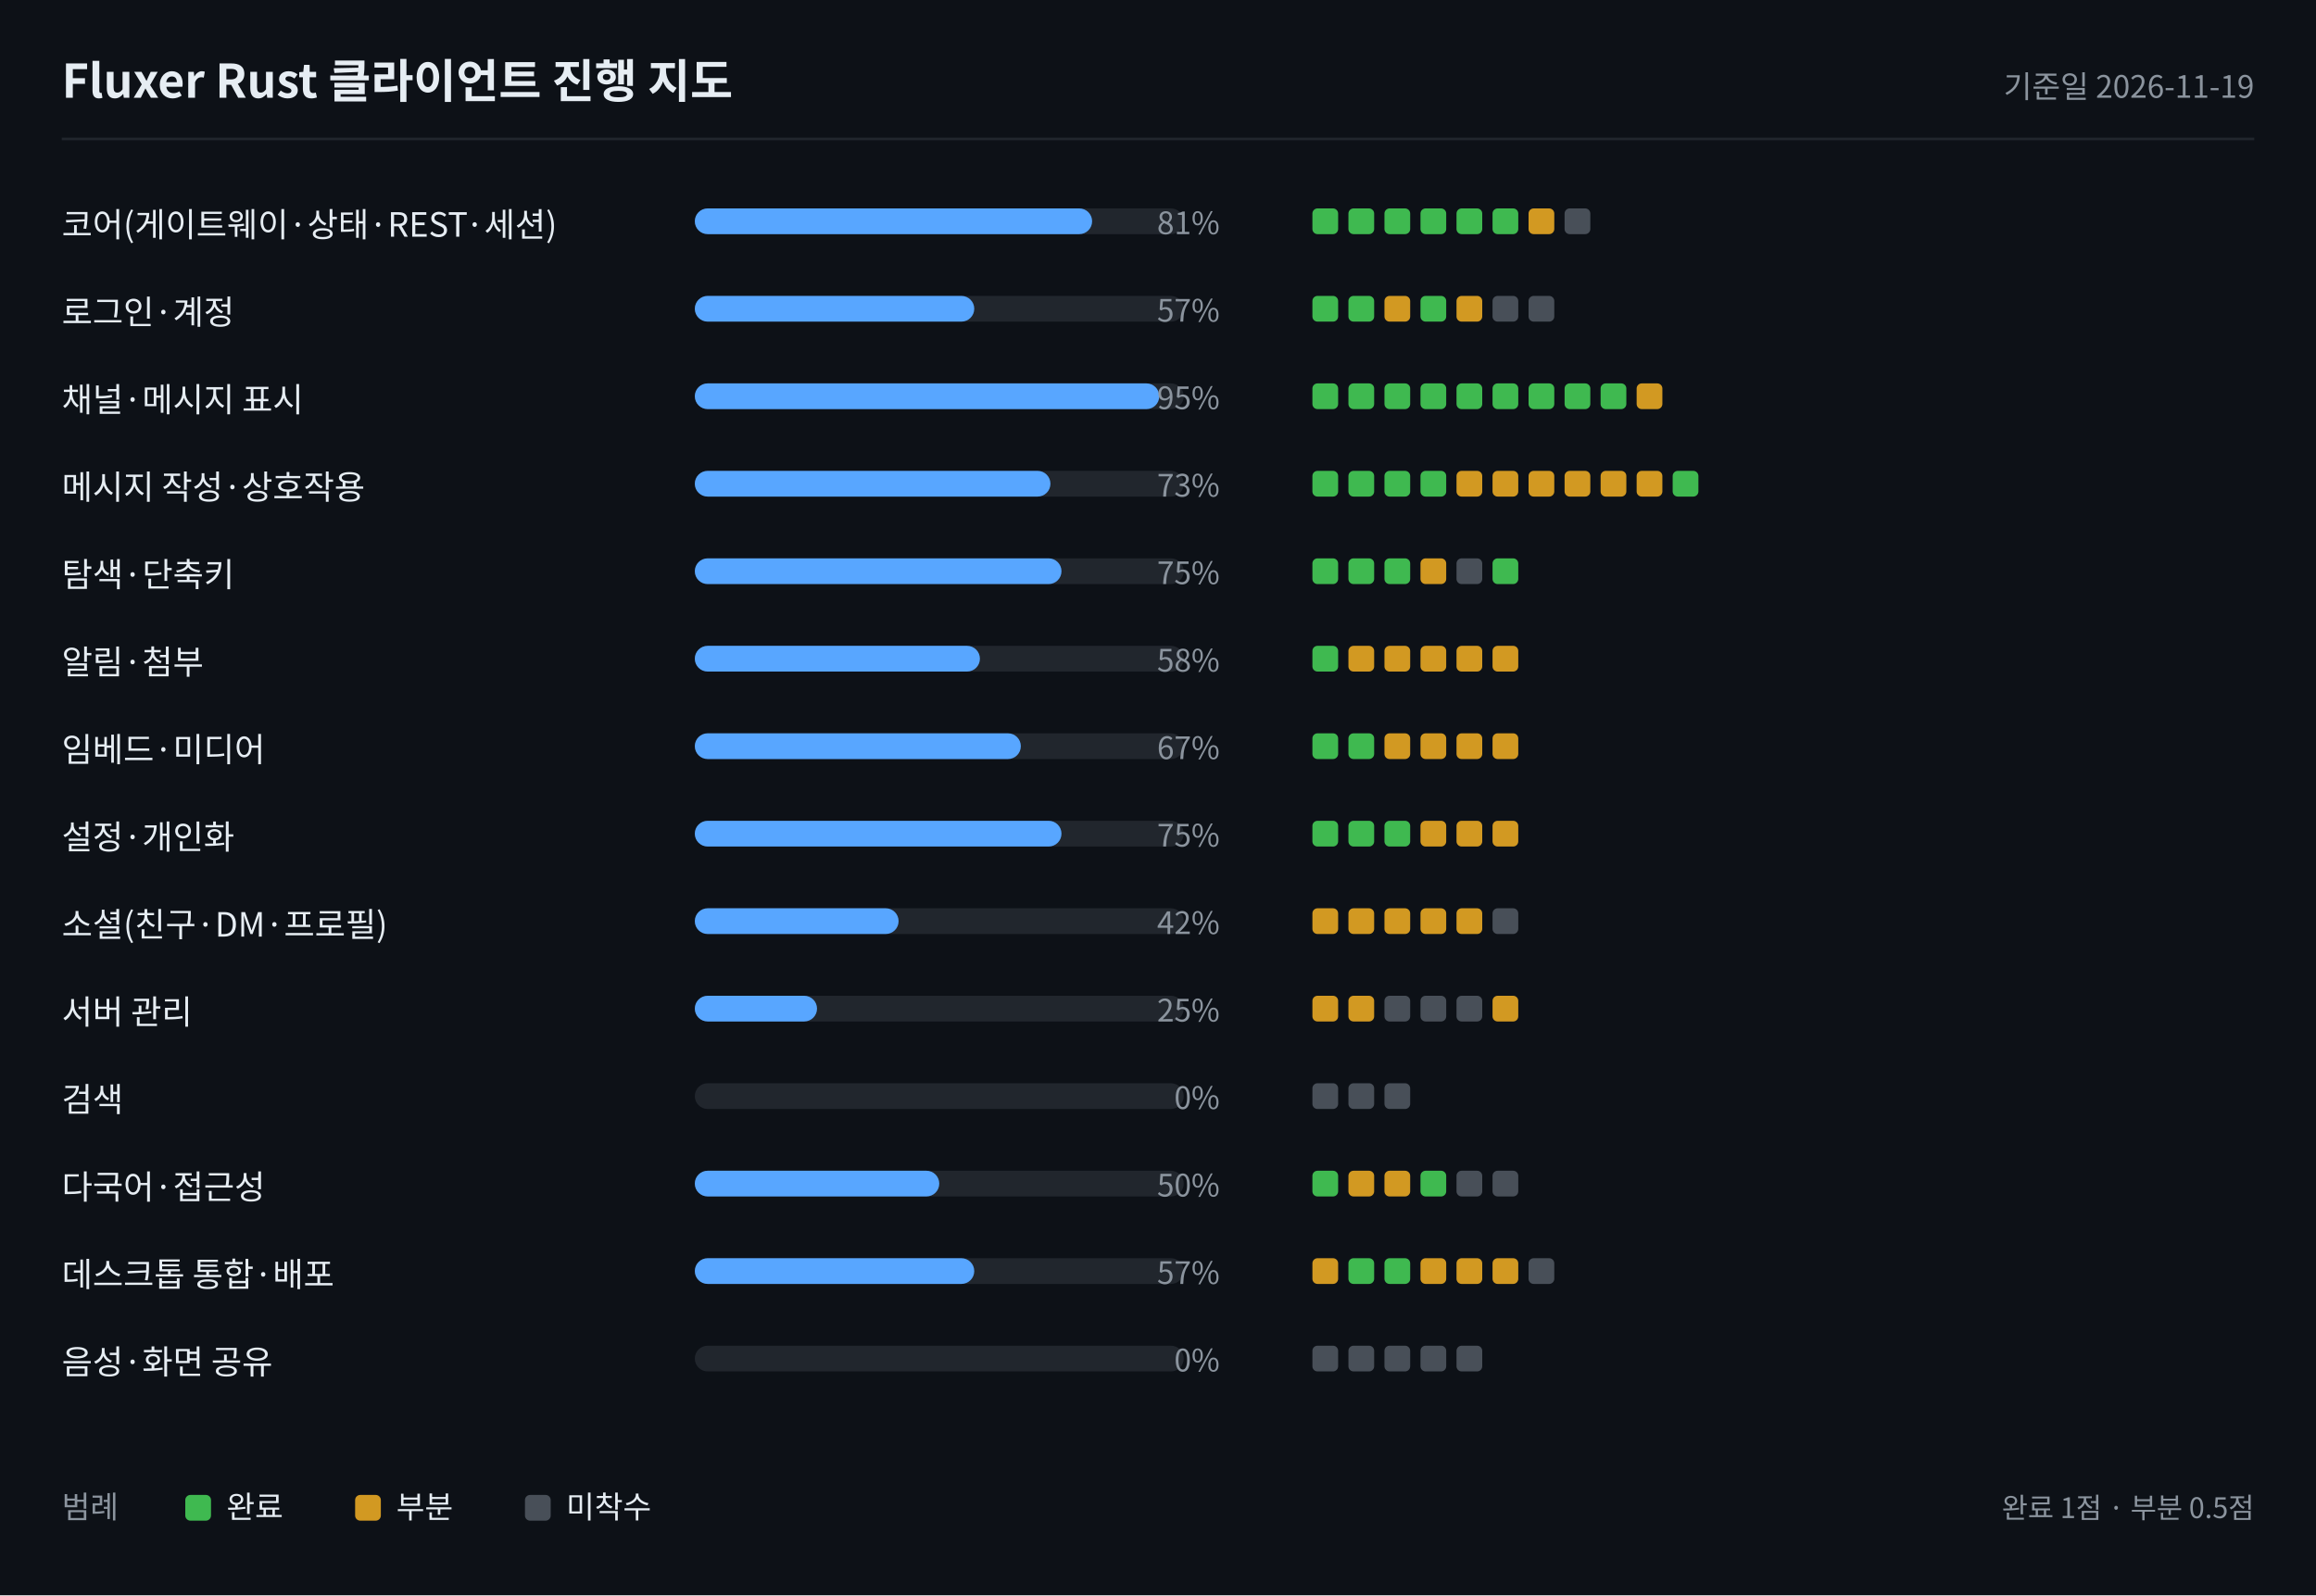
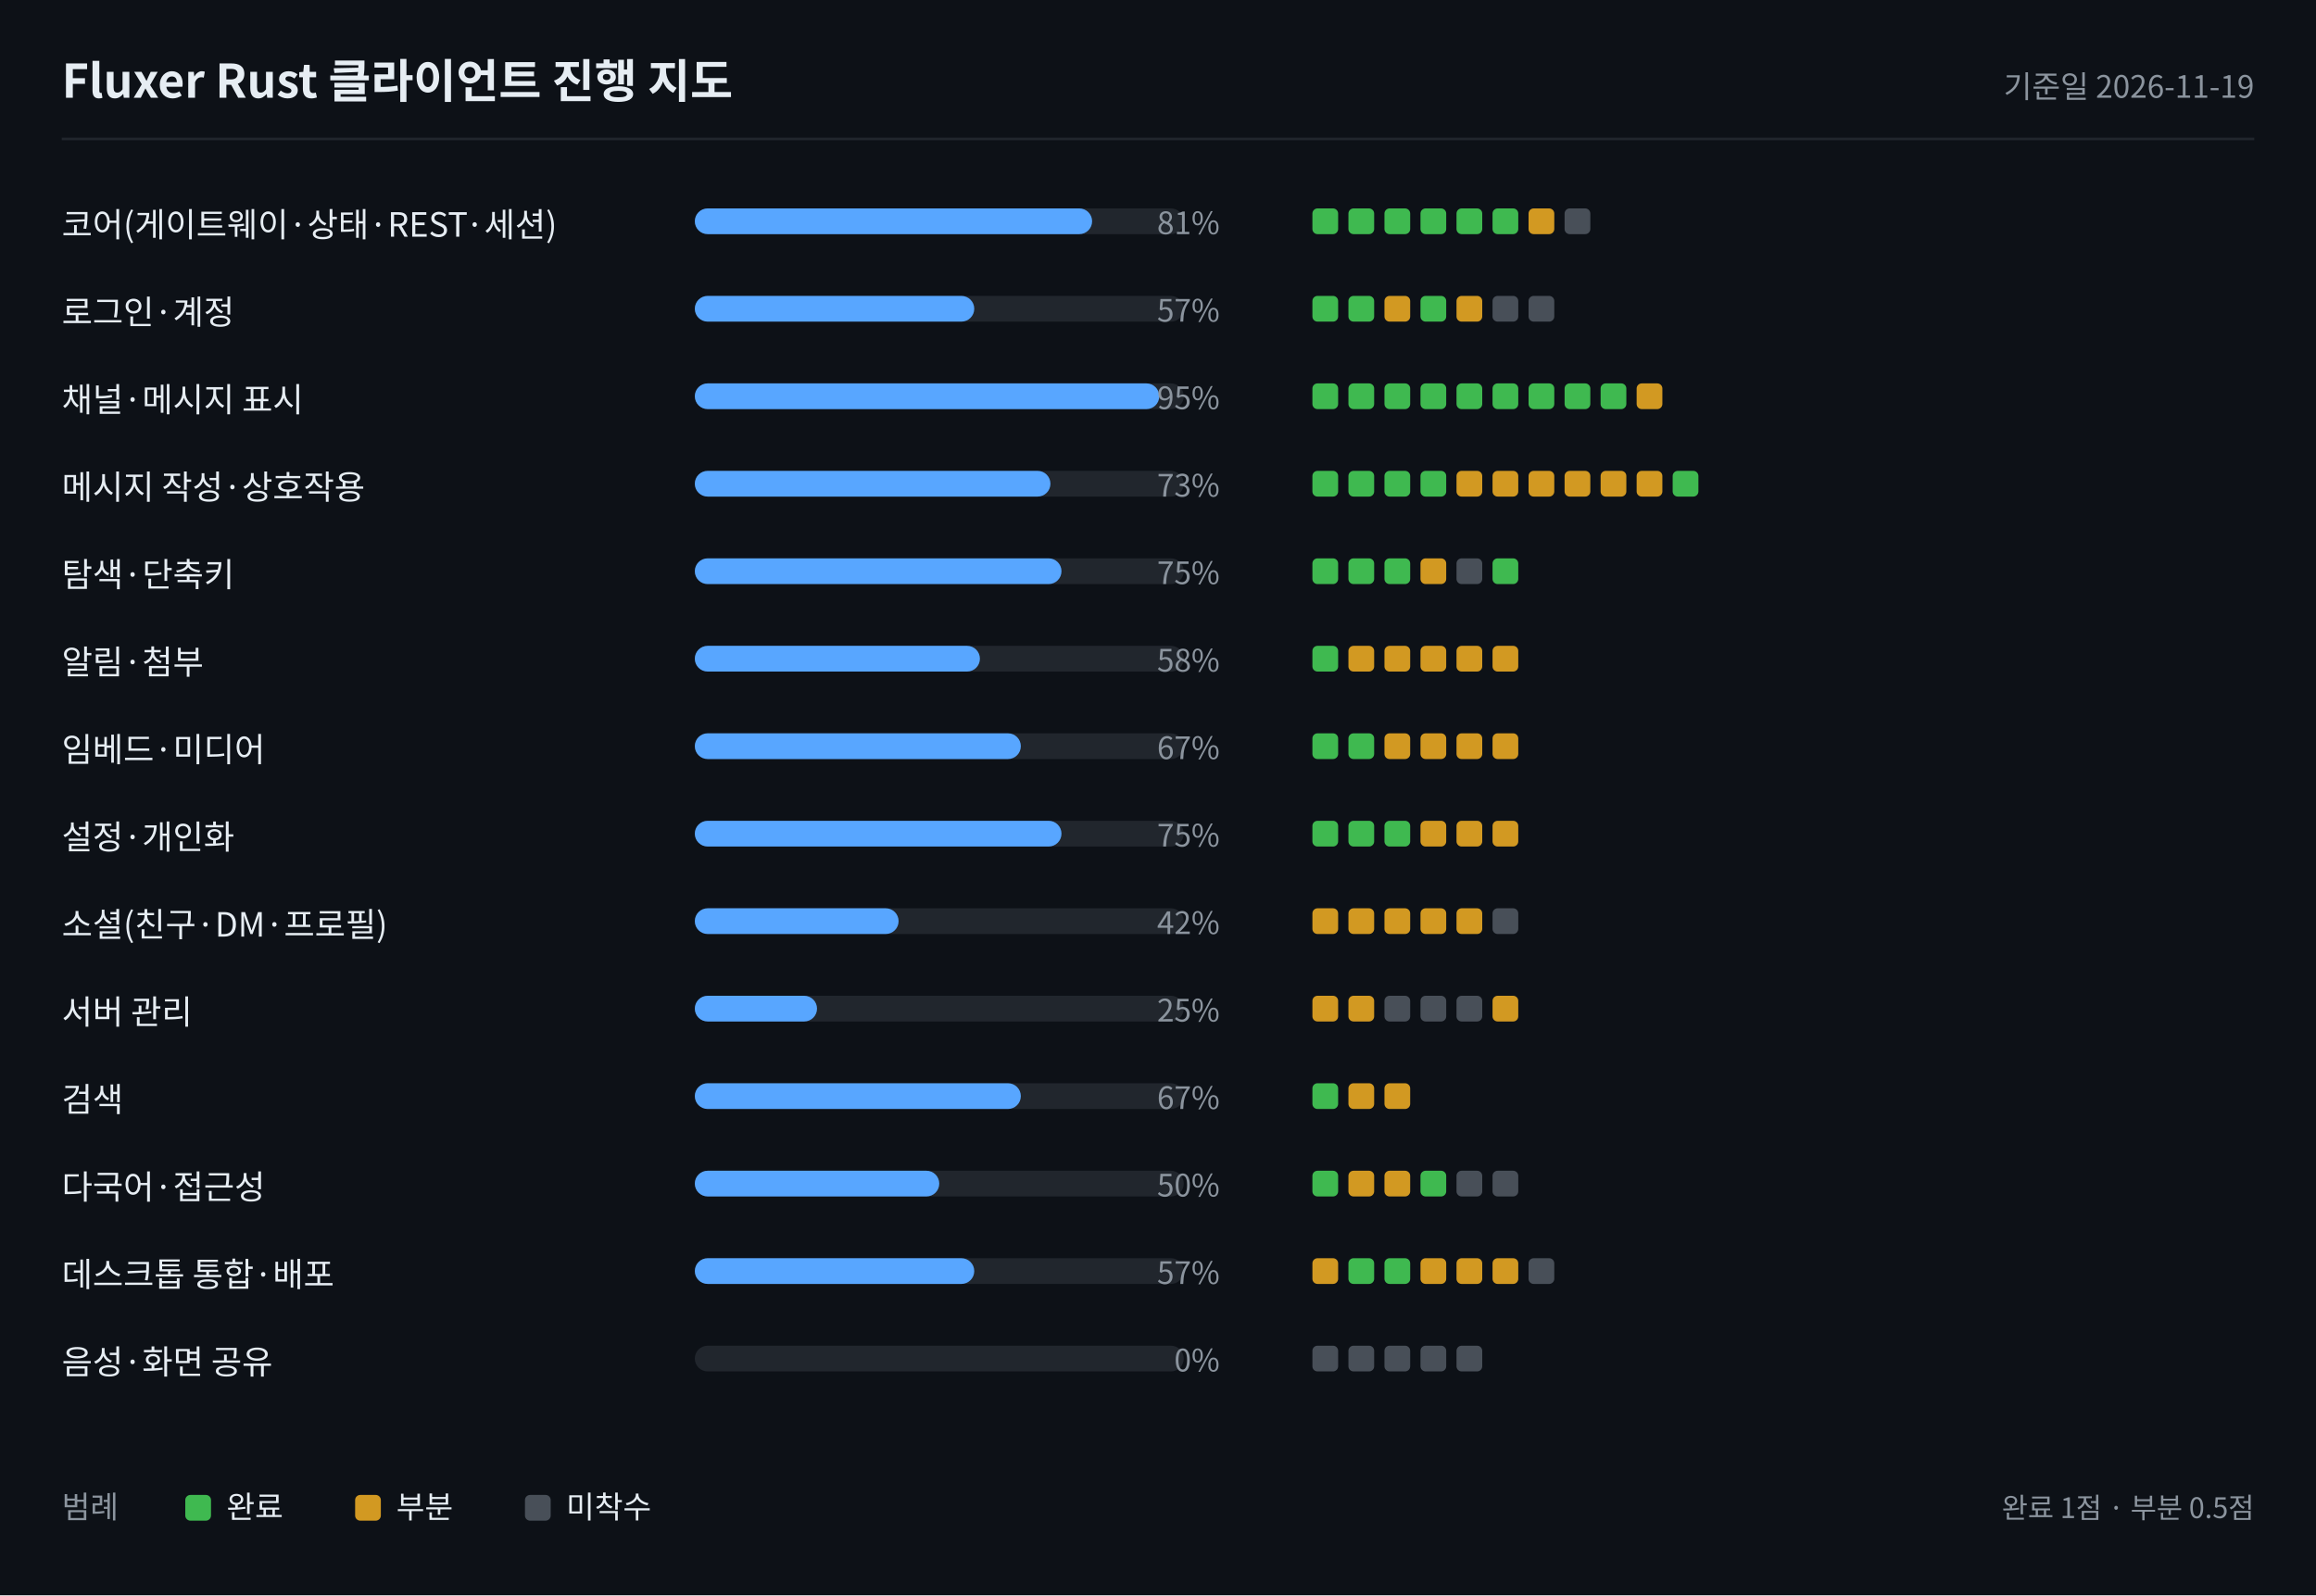
<svg xmlns="http://www.w3.org/2000/svg" width="900" height="620" viewBox="0 0 900 620" role="img" aria-label="Fluxer Rust 클라이언트 진행 지도">
  <rect width="900" height="620" fill="#0d1117" />
  <text x="24" y="38" fill="#e6edf3" font-family="Segoe UI, Malgun Gothic, Apple SD Gothic Neo, Noto Sans KR, Noto Sans CJK KR, sans-serif" font-size="18" font-weight="600">Fluxer Rust 클라이언트 진행 지도</text>
  <text x="876" y="38" fill="#8b949e" font-family="Segoe UI, Malgun Gothic, Apple SD Gothic Neo, Noto Sans KR, Noto Sans CJK KR, sans-serif" font-size="12" text-anchor="end">기준일 2026-11-19</text>
  <line x1="24" y1="54" x2="876" y2="54" stroke="#21262d" stroke-width="1" />
  <text x="24" y="92.0" fill="#e6edf3" font-family="Segoe UI, Malgun Gothic, Apple SD Gothic Neo, Noto Sans KR, Noto Sans CJK KR, sans-serif" font-size="13">코어(게이트웨이·상태·REST·세션)</text>
  <rect x="270" y="81.0" width="190" height="10" rx="5" fill="#21262d" />
  <rect x="270" y="81.0" width="154.4" height="10" rx="5" fill="#58a6ff" />
  <text x="474" y="91.0" fill="#8b949e" font-family="Segoe UI, Malgun Gothic, Apple SD Gothic Neo, Noto Sans KR, Noto Sans CJK KR, sans-serif" font-size="12" text-anchor="end">81%</text>
  <g>
    <rect x="510" y="81.0" width="10" height="10" rx="2" fill="#3fb950" />
  </g>
  <g>
    <rect x="524" y="81.0" width="10" height="10" rx="2" fill="#3fb950" />
  </g>
  <g>
    <rect x="538" y="81.0" width="10" height="10" rx="2" fill="#3fb950" />
  </g>
  <g>
    <rect x="552" y="81.0" width="10" height="10" rx="2" fill="#3fb950" />
  </g>
  <g>
    <rect x="566" y="81.0" width="10" height="10" rx="2" fill="#3fb950" />
  </g>
  <g>
    <rect x="580" y="81.0" width="10" height="10" rx="2" fill="#3fb950" />
  </g>
  <g>
    <rect x="594" y="81.0" width="10" height="10" rx="2" fill="#d29922" />
  </g>
  <g>
    <rect x="608" y="81.0" width="10" height="10" rx="2" fill="#484f58" />
  </g>
  <text x="24" y="126.0" fill="#e6edf3" font-family="Segoe UI, Malgun Gothic, Apple SD Gothic Neo, Noto Sans KR, Noto Sans CJK KR, sans-serif" font-size="13">로그인·계정</text>
  <rect x="270" y="115.0" width="190" height="10" rx="5" fill="#21262d" />
  <rect x="270" y="115.0" width="108.6" height="10" rx="5" fill="#58a6ff" />
  <text x="474" y="125.0" fill="#8b949e" font-family="Segoe UI, Malgun Gothic, Apple SD Gothic Neo, Noto Sans KR, Noto Sans CJK KR, sans-serif" font-size="12" text-anchor="end">57%</text>
  <g>
    <rect x="510" y="115.0" width="10" height="10" rx="2" fill="#3fb950" />
  </g>
  <g>
    <rect x="524" y="115.0" width="10" height="10" rx="2" fill="#3fb950" />
  </g>
  <g>
    <rect x="538" y="115.0" width="10" height="10" rx="2" fill="#d29922" />
  </g>
  <g>
    <rect x="552" y="115.0" width="10" height="10" rx="2" fill="#3fb950" />
  </g>
  <g>
    <rect x="566" y="115.0" width="10" height="10" rx="2" fill="#d29922" />
  </g>
  <g>
    <rect x="580" y="115.0" width="10" height="10" rx="2" fill="#484f58" />
  </g>
  <g>
    <rect x="594" y="115.0" width="10" height="10" rx="2" fill="#484f58" />
  </g>
  <text x="24" y="160.0" fill="#e6edf3" font-family="Segoe UI, Malgun Gothic, Apple SD Gothic Neo, Noto Sans KR, Noto Sans CJK KR, sans-serif" font-size="13">채널·메시지 표시</text>
  <rect x="270" y="149.0" width="190" height="10" rx="5" fill="#21262d" />
  <rect x="270" y="149.0" width="180.5" height="10" rx="5" fill="#58a6ff" />
  <text x="474" y="159.0" fill="#8b949e" font-family="Segoe UI, Malgun Gothic, Apple SD Gothic Neo, Noto Sans KR, Noto Sans CJK KR, sans-serif" font-size="12" text-anchor="end">95%</text>
  <g>
    <rect x="510" y="149.0" width="10" height="10" rx="2" fill="#3fb950" />
  </g>
  <g>
    <rect x="524" y="149.0" width="10" height="10" rx="2" fill="#3fb950" />
  </g>
  <g>
    <rect x="538" y="149.0" width="10" height="10" rx="2" fill="#3fb950" />
  </g>
  <g>
    <rect x="552" y="149.0" width="10" height="10" rx="2" fill="#3fb950" />
  </g>
  <g>
    <rect x="566" y="149.0" width="10" height="10" rx="2" fill="#3fb950" />
  </g>
  <g>
    <rect x="580" y="149.0" width="10" height="10" rx="2" fill="#3fb950" />
  </g>
  <g>
    <rect x="594" y="149.0" width="10" height="10" rx="2" fill="#3fb950" />
  </g>
  <g>
    <rect x="608" y="149.0" width="10" height="10" rx="2" fill="#3fb950" />
  </g>
  <g>
    <rect x="622" y="149.0" width="10" height="10" rx="2" fill="#3fb950" />
  </g>
  <g>
    <rect x="636" y="149.0" width="10" height="10" rx="2" fill="#d29922" />
  </g>
  <text x="24" y="194.0" fill="#e6edf3" font-family="Segoe UI, Malgun Gothic, Apple SD Gothic Neo, Noto Sans KR, Noto Sans CJK KR, sans-serif" font-size="13">메시지 작성·상호작용</text>
  <rect x="270" y="183.0" width="190" height="10" rx="5" fill="#21262d" />
  <rect x="270" y="183.0" width="138.2" height="10" rx="5" fill="#58a6ff" />
  <text x="474" y="193.0" fill="#8b949e" font-family="Segoe UI, Malgun Gothic, Apple SD Gothic Neo, Noto Sans KR, Noto Sans CJK KR, sans-serif" font-size="12" text-anchor="end">73%</text>
  <g>
    <rect x="510" y="183.0" width="10" height="10" rx="2" fill="#3fb950" />
  </g>
  <g>
    <rect x="524" y="183.0" width="10" height="10" rx="2" fill="#3fb950" />
  </g>
  <g>
    <rect x="538" y="183.0" width="10" height="10" rx="2" fill="#3fb950" />
  </g>
  <g>
    <rect x="552" y="183.0" width="10" height="10" rx="2" fill="#3fb950" />
  </g>
  <g>
    <rect x="566" y="183.0" width="10" height="10" rx="2" fill="#d29922" />
  </g>
  <g>
    <rect x="580" y="183.0" width="10" height="10" rx="2" fill="#d29922" />
  </g>
  <g>
    <rect x="594" y="183.0" width="10" height="10" rx="2" fill="#d29922" />
  </g>
  <g>
    <rect x="608" y="183.0" width="10" height="10" rx="2" fill="#d29922" />
  </g>
  <g>
    <rect x="622" y="183.0" width="10" height="10" rx="2" fill="#d29922" />
  </g>
  <g>
    <rect x="636" y="183.0" width="10" height="10" rx="2" fill="#d29922" />
  </g>
  <g>
    <rect x="650" y="183.0" width="10" height="10" rx="2" fill="#3fb950" />
  </g>
  <text x="24" y="228.0" fill="#e6edf3" font-family="Segoe UI, Malgun Gothic, Apple SD Gothic Neo, Noto Sans KR, Noto Sans CJK KR, sans-serif" font-size="13">탐색·단축키</text>
  <rect x="270" y="217.0" width="190" height="10" rx="5" fill="#21262d" />
  <rect x="270" y="217.0" width="142.5" height="10" rx="5" fill="#58a6ff" />
  <text x="474" y="227.0" fill="#8b949e" font-family="Segoe UI, Malgun Gothic, Apple SD Gothic Neo, Noto Sans KR, Noto Sans CJK KR, sans-serif" font-size="12" text-anchor="end">75%</text>
  <g>
    <rect x="510" y="217.0" width="10" height="10" rx="2" fill="#3fb950" />
  </g>
  <g>
    <rect x="524" y="217.0" width="10" height="10" rx="2" fill="#3fb950" />
  </g>
  <g>
    <rect x="538" y="217.0" width="10" height="10" rx="2" fill="#3fb950" />
  </g>
  <g>
    <rect x="552" y="217.0" width="10" height="10" rx="2" fill="#d29922" />
  </g>
  <g>
    <rect x="566" y="217.0" width="10" height="10" rx="2" fill="#484f58" />
  </g>
  <g>
    <rect x="580" y="217.0" width="10" height="10" rx="2" fill="#3fb950" />
  </g>
  <text x="24" y="262.0" fill="#e6edf3" font-family="Segoe UI, Malgun Gothic, Apple SD Gothic Neo, Noto Sans KR, Noto Sans CJK KR, sans-serif" font-size="13">알림·첨부</text>
  <rect x="270" y="251.0" width="190" height="10" rx="5" fill="#21262d" />
  <rect x="270" y="251.0" width="110.8" height="10" rx="5" fill="#58a6ff" />
  <text x="474" y="261.0" fill="#8b949e" font-family="Segoe UI, Malgun Gothic, Apple SD Gothic Neo, Noto Sans KR, Noto Sans CJK KR, sans-serif" font-size="12" text-anchor="end">58%</text>
  <g>
    <rect x="510" y="251.0" width="10" height="10" rx="2" fill="#3fb950" />
  </g>
  <g>
    <rect x="524" y="251.0" width="10" height="10" rx="2" fill="#d29922" />
  </g>
  <g>
    <rect x="538" y="251.0" width="10" height="10" rx="2" fill="#d29922" />
  </g>
  <g>
    <rect x="552" y="251.0" width="10" height="10" rx="2" fill="#d29922" />
  </g>
  <g>
    <rect x="566" y="251.0" width="10" height="10" rx="2" fill="#d29922" />
  </g>
  <g>
    <rect x="580" y="251.0" width="10" height="10" rx="2" fill="#d29922" />
  </g>
  <text x="24" y="296.0" fill="#e6edf3" font-family="Segoe UI, Malgun Gothic, Apple SD Gothic Neo, Noto Sans KR, Noto Sans CJK KR, sans-serif" font-size="13">임베드·미디어</text>
  <rect x="270" y="285.0" width="190" height="10" rx="5" fill="#21262d" />
  <rect x="270" y="285.0" width="126.7" height="10" rx="5" fill="#58a6ff" />
  <text x="474" y="295.0" fill="#8b949e" font-family="Segoe UI, Malgun Gothic, Apple SD Gothic Neo, Noto Sans KR, Noto Sans CJK KR, sans-serif" font-size="12" text-anchor="end">67%</text>
  <g>
    <rect x="510" y="285.0" width="10" height="10" rx="2" fill="#3fb950" />
  </g>
  <g>
    <rect x="524" y="285.0" width="10" height="10" rx="2" fill="#3fb950" />
  </g>
  <g>
    <rect x="538" y="285.0" width="10" height="10" rx="2" fill="#d29922" />
  </g>
  <g>
    <rect x="552" y="285.0" width="10" height="10" rx="2" fill="#d29922" />
  </g>
  <g>
    <rect x="566" y="285.0" width="10" height="10" rx="2" fill="#d29922" />
  </g>
  <g>
    <rect x="580" y="285.0" width="10" height="10" rx="2" fill="#d29922" />
  </g>
  <text x="24" y="330.0" fill="#e6edf3" font-family="Segoe UI, Malgun Gothic, Apple SD Gothic Neo, Noto Sans KR, Noto Sans CJK KR, sans-serif" font-size="13">설정·개인화</text>
  <rect x="270" y="319.0" width="190" height="10" rx="5" fill="#21262d" />
  <rect x="270" y="319.0" width="142.5" height="10" rx="5" fill="#58a6ff" />
  <text x="474" y="329.0" fill="#8b949e" font-family="Segoe UI, Malgun Gothic, Apple SD Gothic Neo, Noto Sans KR, Noto Sans CJK KR, sans-serif" font-size="12" text-anchor="end">75%</text>
  <g>
    <rect x="510" y="319.0" width="10" height="10" rx="2" fill="#3fb950" />
  </g>
  <g>
    <rect x="524" y="319.0" width="10" height="10" rx="2" fill="#3fb950" />
  </g>
  <g>
    <rect x="538" y="319.0" width="10" height="10" rx="2" fill="#3fb950" />
  </g>
  <g>
    <rect x="552" y="319.0" width="10" height="10" rx="2" fill="#d29922" />
  </g>
  <g>
    <rect x="566" y="319.0" width="10" height="10" rx="2" fill="#d29922" />
  </g>
  <g>
    <rect x="580" y="319.0" width="10" height="10" rx="2" fill="#d29922" />
  </g>
  <text x="24" y="364.0" fill="#e6edf3" font-family="Segoe UI, Malgun Gothic, Apple SD Gothic Neo, Noto Sans KR, Noto Sans CJK KR, sans-serif" font-size="13">소셜(친구·DM·프로필)</text>
  <rect x="270" y="353.0" width="190" height="10" rx="5" fill="#21262d" />
  <rect x="270" y="353.0" width="79.2" height="10" rx="5" fill="#58a6ff" />
  <text x="474" y="363.0" fill="#8b949e" font-family="Segoe UI, Malgun Gothic, Apple SD Gothic Neo, Noto Sans KR, Noto Sans CJK KR, sans-serif" font-size="12" text-anchor="end">42%</text>
  <g>
    <rect x="510" y="353.0" width="10" height="10" rx="2" fill="#d29922" />
  </g>
  <g>
    <rect x="524" y="353.0" width="10" height="10" rx="2" fill="#d29922" />
  </g>
  <g>
    <rect x="538" y="353.0" width="10" height="10" rx="2" fill="#d29922" />
  </g>
  <g>
    <rect x="552" y="353.0" width="10" height="10" rx="2" fill="#d29922" />
  </g>
  <g>
    <rect x="566" y="353.0" width="10" height="10" rx="2" fill="#d29922" />
  </g>
  <g>
    <rect x="580" y="353.0" width="10" height="10" rx="2" fill="#484f58" />
  </g>
  <text x="24" y="398.0" fill="#e6edf3" font-family="Segoe UI, Malgun Gothic, Apple SD Gothic Neo, Noto Sans KR, Noto Sans CJK KR, sans-serif" font-size="13">서버 관리</text>
  <rect x="270" y="387.0" width="190" height="10" rx="5" fill="#21262d" />
  <rect x="270" y="387.0" width="47.5" height="10" rx="5" fill="#58a6ff" />
  <text x="474" y="397.0" fill="#8b949e" font-family="Segoe UI, Malgun Gothic, Apple SD Gothic Neo, Noto Sans KR, Noto Sans CJK KR, sans-serif" font-size="12" text-anchor="end">25%</text>
  <g>
    <rect x="510" y="387.0" width="10" height="10" rx="2" fill="#d29922" />
  </g>
  <g>
    <rect x="524" y="387.0" width="10" height="10" rx="2" fill="#d29922" />
  </g>
  <g>
    <rect x="538" y="387.0" width="10" height="10" rx="2" fill="#484f58" />
  </g>
  <g>
    <rect x="552" y="387.0" width="10" height="10" rx="2" fill="#484f58" />
  </g>
  <g>
    <rect x="566" y="387.0" width="10" height="10" rx="2" fill="#484f58" />
  </g>
  <g>
    <rect x="580" y="387.0" width="10" height="10" rx="2" fill="#d29922" />
  </g>
  <text x="24" y="432.0" fill="#e6edf3" font-family="Segoe UI, Malgun Gothic, Apple SD Gothic Neo, Noto Sans KR, Noto Sans CJK KR, sans-serif" font-size="13">검색</text>
  <rect x="270" y="421.0" width="190" height="10" rx="5" fill="#21262d" />
-   <text x="474" y="431.0" fill="#8b949e" font-family="Segoe UI, Malgun Gothic, Apple SD Gothic Neo, Noto Sans KR, Noto Sans CJK KR, sans-serif" font-size="12" text-anchor="end">0%</text>
-   <g>
-     <rect x="510" y="421.0" width="10" height="10" rx="2" fill="#484f58" />
-   </g>
-   <g>
-     <rect x="524" y="421.0" width="10" height="10" rx="2" fill="#484f58" />
-   </g>
-   <g>
-     <rect x="538" y="421.0" width="10" height="10" rx="2" fill="#484f58" />
+   <rect x="270" y="421.0" width="126.7" height="10" rx="5" fill="#58a6ff" />
+   <text x="474" y="431.0" fill="#8b949e" font-family="Segoe UI, Malgun Gothic, Apple SD Gothic Neo, Noto Sans KR, Noto Sans CJK KR, sans-serif" font-size="12" text-anchor="end">67%</text>
+   <g>
+     <rect x="510" y="421.0" width="10" height="10" rx="2" fill="#3fb950" />
+   </g>
+   <g>
+     <rect x="524" y="421.0" width="10" height="10" rx="2" fill="#d29922" />
+   </g>
+   <g>
+     <rect x="538" y="421.0" width="10" height="10" rx="2" fill="#d29922" />
  </g>
  <text x="24" y="466.0" fill="#e6edf3" font-family="Segoe UI, Malgun Gothic, Apple SD Gothic Neo, Noto Sans KR, Noto Sans CJK KR, sans-serif" font-size="13">다국어·접근성</text>
  <rect x="270" y="455.0" width="190" height="10" rx="5" fill="#21262d" />
  <rect x="270" y="455.0" width="95.0" height="10" rx="5" fill="#58a6ff" />
  <text x="474" y="465.0" fill="#8b949e" font-family="Segoe UI, Malgun Gothic, Apple SD Gothic Neo, Noto Sans KR, Noto Sans CJK KR, sans-serif" font-size="12" text-anchor="end">50%</text>
  <g>
    <rect x="510" y="455.0" width="10" height="10" rx="2" fill="#3fb950" />
  </g>
  <g>
    <rect x="524" y="455.0" width="10" height="10" rx="2" fill="#d29922" />
  </g>
  <g>
    <rect x="538" y="455.0" width="10" height="10" rx="2" fill="#d29922" />
  </g>
  <g>
    <rect x="552" y="455.0" width="10" height="10" rx="2" fill="#3fb950" />
  </g>
  <g>
    <rect x="566" y="455.0" width="10" height="10" rx="2" fill="#484f58" />
  </g>
  <g>
    <rect x="580" y="455.0" width="10" height="10" rx="2" fill="#484f58" />
  </g>
  <text x="24" y="500.0" fill="#e6edf3" font-family="Segoe UI, Malgun Gothic, Apple SD Gothic Neo, Noto Sans KR, Noto Sans CJK KR, sans-serif" font-size="13">데스크톱 통합·배포</text>
  <rect x="270" y="489.0" width="190" height="10" rx="5" fill="#21262d" />
  <rect x="270" y="489.0" width="108.6" height="10" rx="5" fill="#58a6ff" />
  <text x="474" y="499.0" fill="#8b949e" font-family="Segoe UI, Malgun Gothic, Apple SD Gothic Neo, Noto Sans KR, Noto Sans CJK KR, sans-serif" font-size="12" text-anchor="end">57%</text>
  <g>
    <rect x="510" y="489.0" width="10" height="10" rx="2" fill="#d29922" />
  </g>
  <g>
    <rect x="524" y="489.0" width="10" height="10" rx="2" fill="#3fb950" />
  </g>
  <g>
    <rect x="538" y="489.0" width="10" height="10" rx="2" fill="#3fb950" />
  </g>
  <g>
    <rect x="552" y="489.0" width="10" height="10" rx="2" fill="#d29922" />
  </g>
  <g>
    <rect x="566" y="489.0" width="10" height="10" rx="2" fill="#d29922" />
  </g>
  <g>
    <rect x="580" y="489.0" width="10" height="10" rx="2" fill="#d29922" />
  </g>
  <g>
    <rect x="594" y="489.0" width="10" height="10" rx="2" fill="#484f58" />
  </g>
  <text x="24" y="534.0" fill="#e6edf3" font-family="Segoe UI, Malgun Gothic, Apple SD Gothic Neo, Noto Sans KR, Noto Sans CJK KR, sans-serif" font-size="13">음성·화면 공유</text>
  <rect x="270" y="523.0" width="190" height="10" rx="5" fill="#21262d" />
  <text x="474" y="533.0" fill="#8b949e" font-family="Segoe UI, Malgun Gothic, Apple SD Gothic Neo, Noto Sans KR, Noto Sans CJK KR, sans-serif" font-size="12" text-anchor="end">0%</text>
  <g>
    <rect x="510" y="523.0" width="10" height="10" rx="2" fill="#484f58" />
  </g>
  <g>
    <rect x="524" y="523.0" width="10" height="10" rx="2" fill="#484f58" />
  </g>
  <g>
    <rect x="538" y="523.0" width="10" height="10" rx="2" fill="#484f58" />
  </g>
  <g>
    <rect x="552" y="523.0" width="10" height="10" rx="2" fill="#484f58" />
  </g>
  <g>
    <rect x="566" y="523.0" width="10" height="10" rx="2" fill="#484f58" />
  </g>
  <text x="24" y="590.0" fill="#8b949e" font-family="Segoe UI, Malgun Gothic, Apple SD Gothic Neo, Noto Sans KR, Noto Sans CJK KR, sans-serif" font-size="12">범례</text>
  <rect x="72" y="581.0" width="10" height="10" rx="2" fill="#3fb950" />
  <text x="88" y="590.0" fill="#e6edf3" font-family="Segoe UI, Malgun Gothic, Apple SD Gothic Neo, Noto Sans KR, Noto Sans CJK KR, sans-serif" font-size="12">완료</text>
  <rect x="138" y="581.0" width="10" height="10" rx="2" fill="#d29922" />
  <text x="154" y="590.0" fill="#e6edf3" font-family="Segoe UI, Malgun Gothic, Apple SD Gothic Neo, Noto Sans KR, Noto Sans CJK KR, sans-serif" font-size="12">부분</text>
  <rect x="204" y="581.0" width="10" height="10" rx="2" fill="#484f58" />
  <text x="220" y="590.0" fill="#e6edf3" font-family="Segoe UI, Malgun Gothic, Apple SD Gothic Neo, Noto Sans KR, Noto Sans CJK KR, sans-serif" font-size="12">미착수</text>
  <text x="876" y="590.0" fill="#8b949e" font-family="Segoe UI, Malgun Gothic, Apple SD Gothic Neo, Noto Sans KR, Noto Sans CJK KR, sans-serif" font-size="11" text-anchor="end">완료 1점 · 부분 0.5점</text>
</svg>
